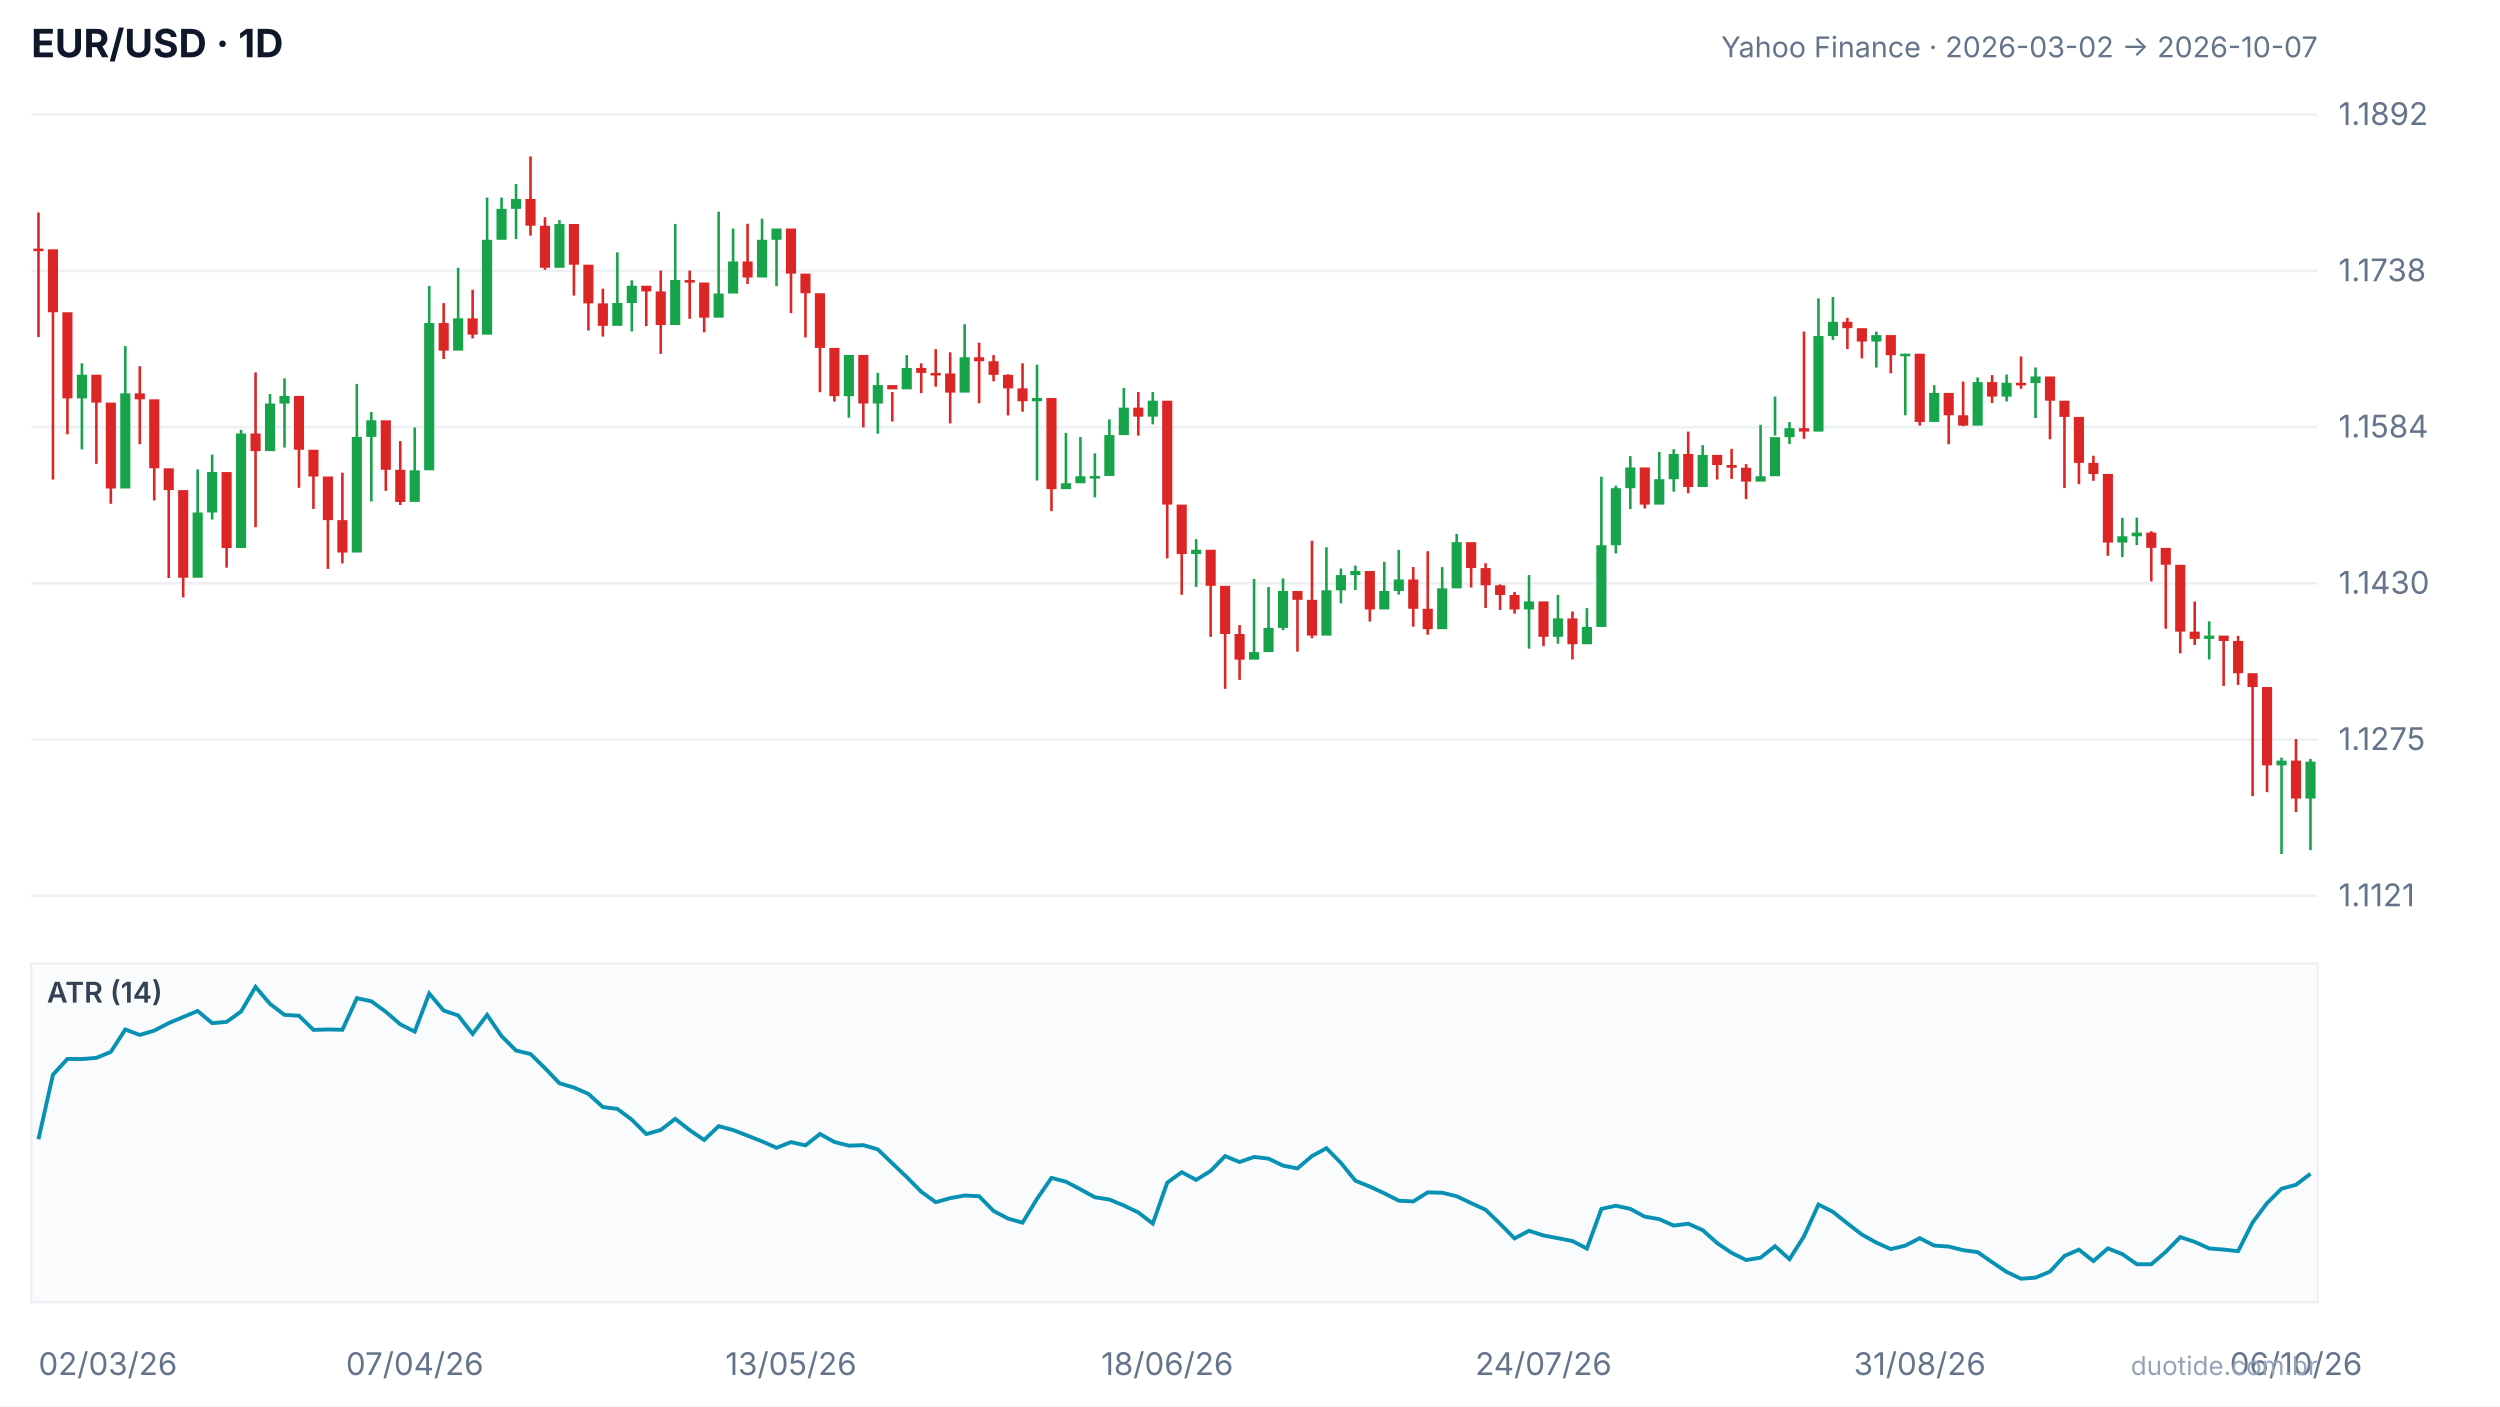
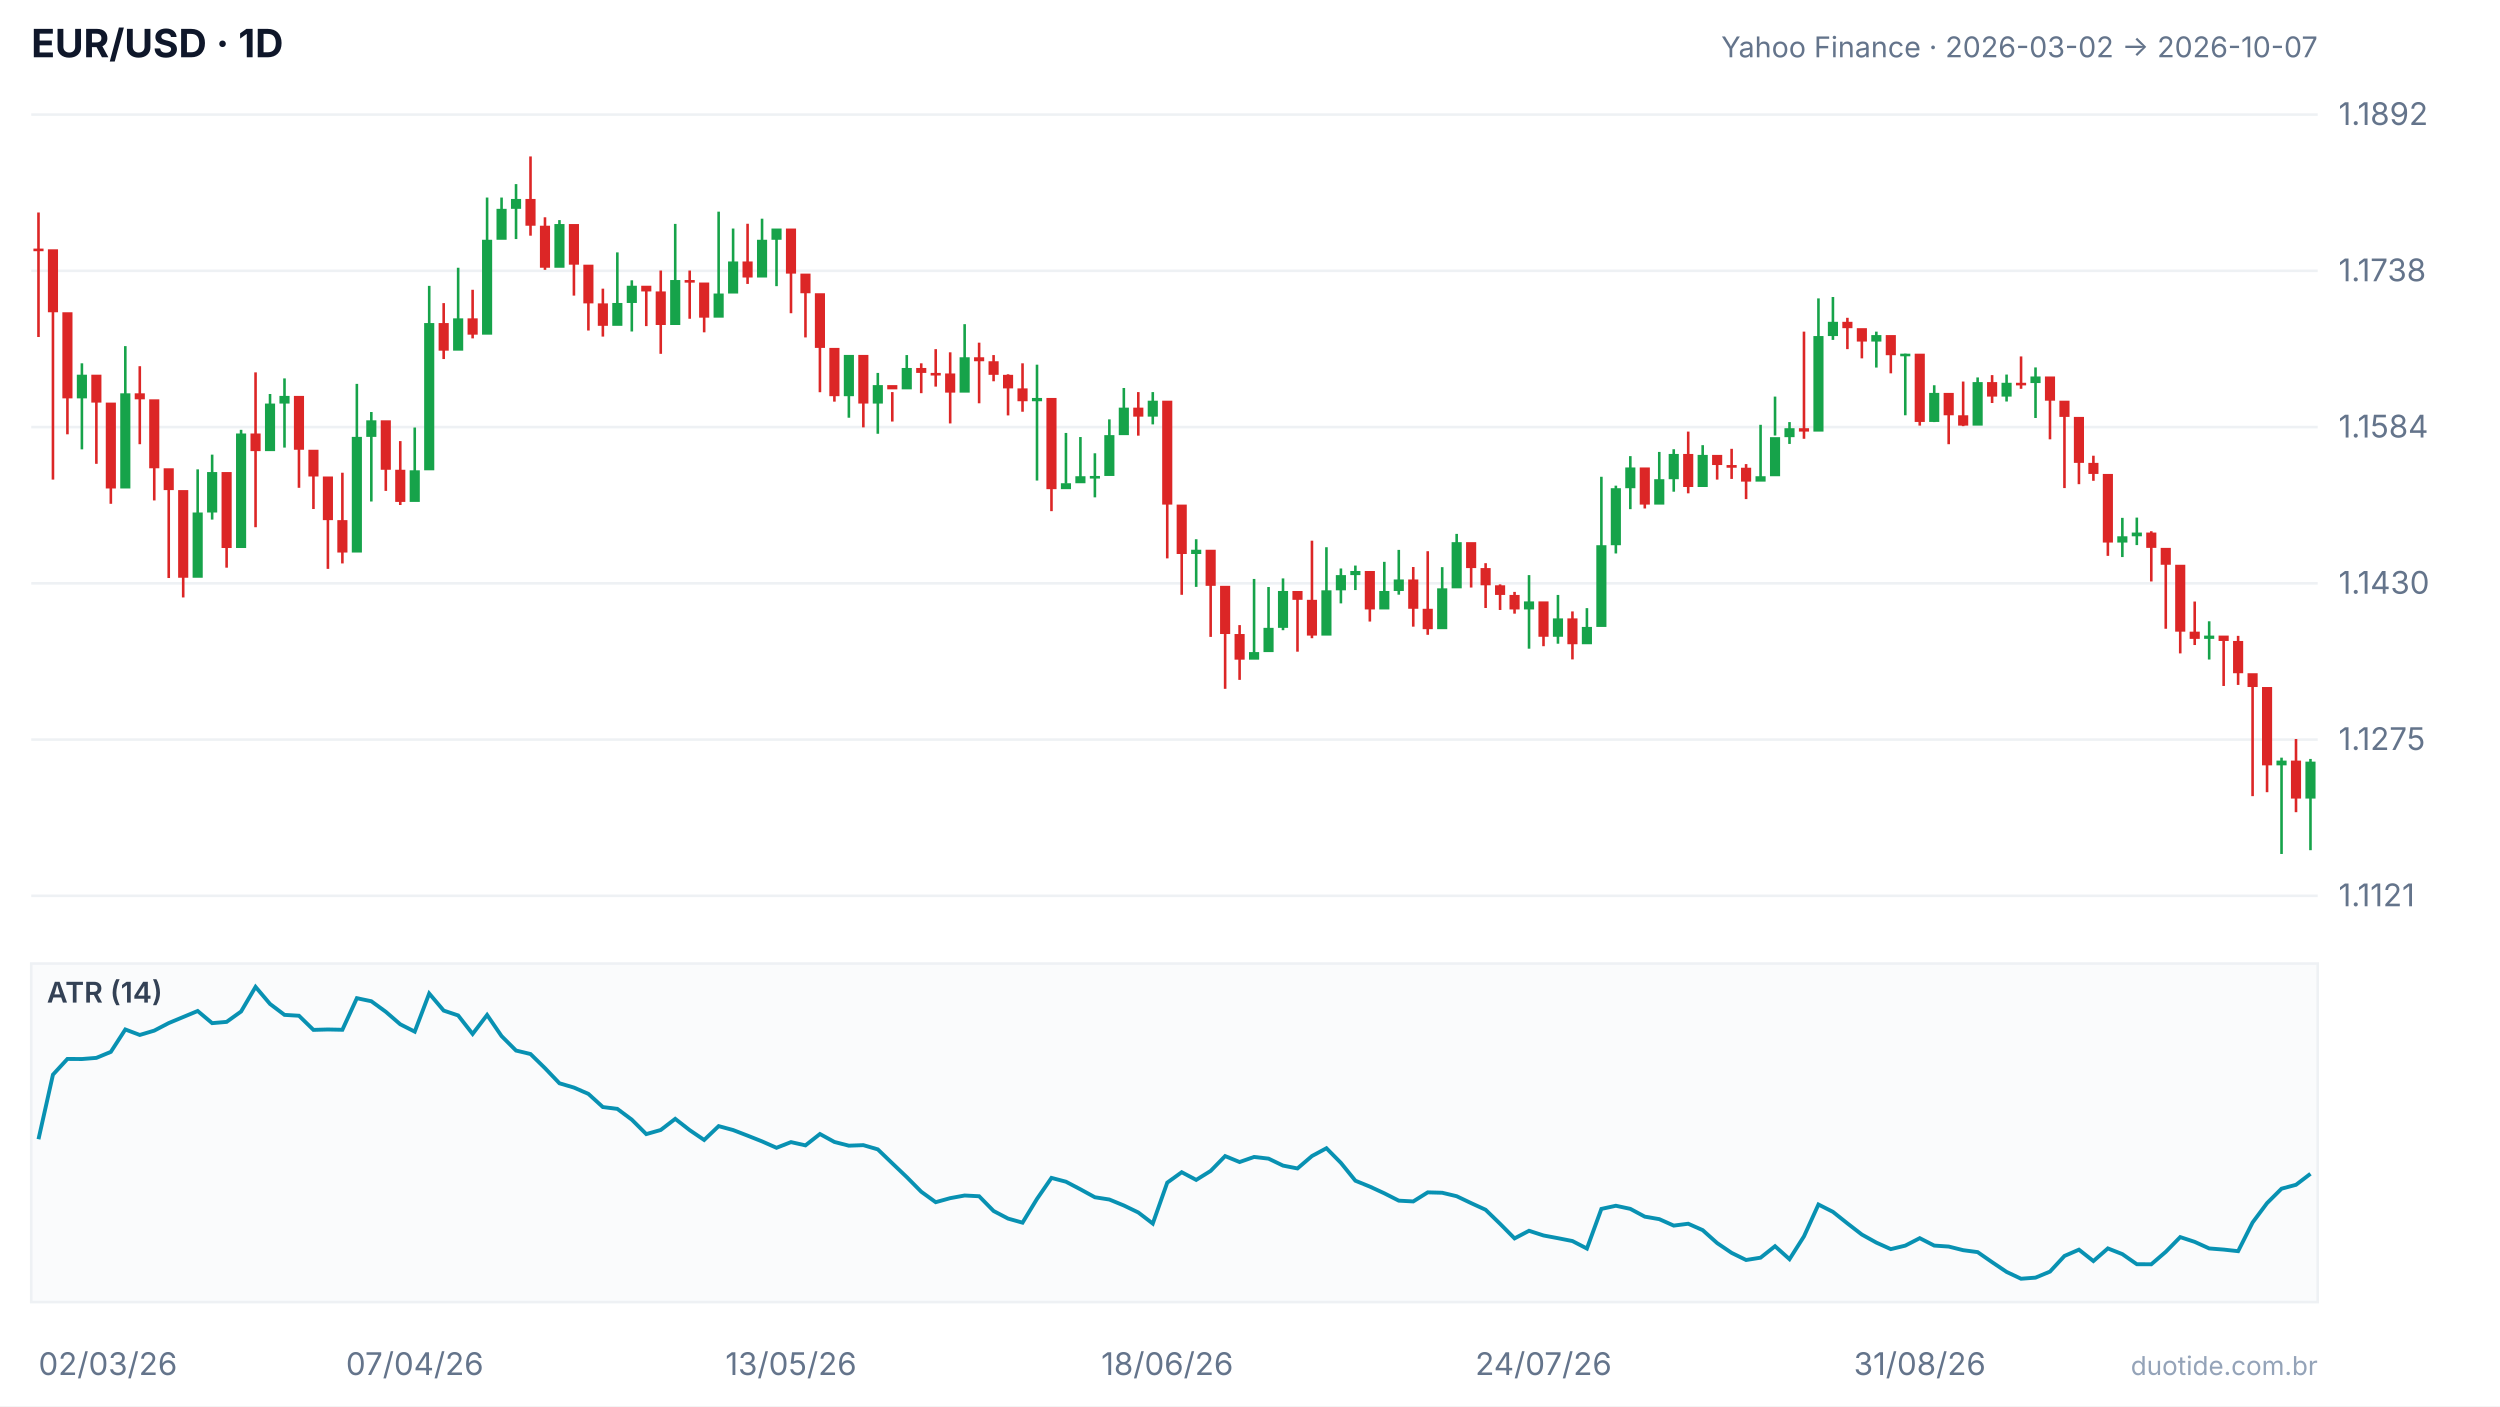
<svg xmlns="http://www.w3.org/2000/svg" viewBox="0 0 960 540" font-family="Inter,system-ui,sans-serif" font-size="12" role="img">
  <rect width="960" height="540" fill="#ffffff" />
  <text x="12" y="22" font-size="15" font-weight="700" fill="#0f172a">EUR/USD · 1D</text>
  <text x="890" y="22" font-size="11" fill="#64748b" text-anchor="end">Yahoo Finance · 2026-03-02 → 2026-10-07</text>
  <line x1="12" x2="890" y1="344" y2="344" stroke="#eef1f4" />
  <text x="898" y="348" fill="#64748b">1.1121</text>
  <line x1="12" x2="890" y1="284" y2="284" stroke="#eef1f4" />
  <text x="898" y="288" fill="#64748b">1.1275</text>
  <line x1="12" x2="890" y1="224" y2="224" stroke="#eef1f4" />
  <text x="898" y="228" fill="#64748b">1.1430</text>
  <line x1="12" x2="890" y1="164" y2="164" stroke="#eef1f4" />
  <text x="898" y="168" fill="#64748b">1.1584</text>
  <line x1="12" x2="890" y1="104" y2="104" stroke="#eef1f4" />
  <text x="898" y="108" fill="#64748b">1.1738</text>
  <line x1="12" x2="890" y1="44" y2="44" stroke="#eef1f4" />
  <text x="898" y="48" fill="#64748b">1.1892</text>
  <text x="14.778" y="528" fill="#64748b" text-anchor="start">02/03/26</text>
  <text x="159.259" y="528" fill="#64748b" text-anchor="middle">07/04/26</text>
  <text x="303.741" y="528" fill="#64748b" text-anchor="middle">13/05/26</text>
  <text x="448.222" y="528" fill="#64748b" text-anchor="middle">18/06/26</text>
  <text x="592.703" y="528" fill="#64748b" text-anchor="middle">24/07/26</text>
  <text x="737.184" y="528" fill="#64748b" text-anchor="middle">31/08/26</text>
-   <text x="881.665" y="528" fill="#64748b" text-anchor="middle">06/10/26</text>
  <line x1="14.778" x2="14.778" y1="81.598" y2="129.412" stroke="#dc2626" />
  <rect x="12.834" y="95.462" width="3.89" height="1" fill="#dc2626" />
  <line x1="20.335" x2="20.335" y1="116.074" y2="184.166" stroke="#dc2626" />
  <rect x="18.391" y="95.731" width="3.89" height="24.178" fill="#dc2626" />
  <line x1="25.892" x2="25.892" y1="136.396" y2="166.775" stroke="#dc2626" />
  <rect x="23.947" y="119.908" width="3.89" height="33.066" fill="#dc2626" />
  <line x1="31.449" x2="31.449" y1="139.51" y2="172.552" stroke="#16a34a" />
  <rect x="29.504" y="143.884" width="3.89" height="9.09" fill="#16a34a" />
  <line x1="37.006" x2="37.006" y1="148.986" y2="178.108" stroke="#dc2626" />
  <rect x="35.061" y="143.884" width="3.89" height="10.714" fill="#dc2626" />
  <line x1="42.563" x2="42.563" y1="160.199" y2="193.456" stroke="#dc2626" />
  <rect x="40.618" y="154.599" width="3.89" height="32.978" fill="#dc2626" />
  <line x1="48.12" x2="48.12" y1="132.907" y2="154.442" stroke="#16a34a" />
  <rect x="46.175" y="151.033" width="3.89" height="36.544" fill="#16a34a" />
  <line x1="53.677" x2="53.677" y1="140.618" y2="170.576" stroke="#dc2626" />
  <rect x="51.732" y="151.033" width="3.89" height="2.308" fill="#dc2626" />
  <line x1="59.234" x2="59.234" y1="170.42" y2="192.168" stroke="#dc2626" />
  <rect x="57.289" y="153.341" width="3.89" height="26.477" fill="#dc2626" />
  <line x1="64.791" x2="64.791" y1="185.252" y2="221.959" stroke="#dc2626" />
  <rect x="62.846" y="179.818" width="3.89" height="8.378" fill="#dc2626" />
  <line x1="70.348" x2="70.348" y1="196.132" y2="229.421" stroke="#dc2626" />
  <rect x="68.403" y="188.197" width="3.89" height="33.66" fill="#dc2626" />
  <line x1="75.905" x2="75.905" y1="180.233" y2="209.466" stroke="#16a34a" />
  <rect x="73.96" y="196.801" width="3.89" height="25.056" fill="#16a34a" />
  <line x1="81.462" x2="81.462" y1="174.579" y2="199.524" stroke="#16a34a" />
  <rect x="79.517" y="181.269" width="3.89" height="15.532" fill="#16a34a" />
  <line x1="87.019" x2="87.019" y1="182.408" y2="217.989" stroke="#dc2626" />
  <rect x="85.074" y="181.269" width="3.89" height="29.169" fill="#dc2626" />
  <line x1="92.576" x2="92.576" y1="165.055" y2="186.337" stroke="#16a34a" />
  <rect x="90.631" y="166.462" width="3.89" height="43.975" fill="#16a34a" />
  <line x1="98.133" x2="98.133" y1="142.989" y2="202.45" stroke="#dc2626" />
  <rect x="96.188" y="166.462" width="3.89" height="6.766" fill="#dc2626" />
  <line x1="103.69" x2="103.69" y1="151.295" y2="169.691" stroke="#16a34a" />
  <rect x="101.745" y="154.966" width="3.89" height="18.263" fill="#16a34a" />
  <line x1="109.247" x2="109.247" y1="145.305" y2="171.876" stroke="#16a34a" />
  <rect x="107.302" y="152.03" width="3.89" height="2.936" fill="#16a34a" />
  <line x1="114.804" x2="114.804" y1="167.817" y2="187.319" stroke="#dc2626" />
  <rect x="112.859" y="152.03" width="3.89" height="20.678" fill="#dc2626" />
  <line x1="120.361" x2="120.361" y1="178.211" y2="195.463" stroke="#dc2626" />
  <rect x="118.416" y="172.708" width="3.89" height="10.268" fill="#dc2626" />
  <line x1="125.918" x2="125.918" y1="187.525" y2="218.447" stroke="#dc2626" />
  <rect x="123.973" y="182.976" width="3.89" height="16.754" fill="#dc2626" />
  <line x1="131.475" x2="131.475" y1="181.527" y2="216.359" stroke="#dc2626" />
  <rect x="129.53" y="199.73" width="3.89" height="12.445" fill="#dc2626" />
  <line x1="137.032" x2="137.032" y1="147.408" y2="174.89" stroke="#16a34a" />
  <rect x="135.087" y="167.765" width="3.89" height="44.41" fill="#16a34a" />
  <line x1="142.589" x2="142.589" y1="158.211" y2="192.58" stroke="#16a34a" />
  <rect x="140.644" y="161.401" width="3.89" height="6.364" fill="#16a34a" />
  <line x1="148.146" x2="148.146" y1="177.693" y2="188.506" stroke="#dc2626" />
  <rect x="146.201" y="161.401" width="3.89" height="18.987" fill="#dc2626" />
  <line x1="153.703" x2="153.703" y1="169.379" y2="193.919" stroke="#dc2626" />
  <rect x="151.758" y="180.388" width="3.89" height="12.347" fill="#dc2626" />
  <line x1="159.259" x2="159.259" y1="164.168" y2="186.802" stroke="#16a34a" />
  <rect x="157.315" y="180.596" width="3.89" height="12.139" fill="#16a34a" />
  <line x1="164.816" x2="164.816" y1="109.776" y2="131.743" stroke="#16a34a" />
  <rect x="162.872" y="124.055" width="3.89" height="56.541" fill="#16a34a" />
  <line x1="170.373" x2="170.373" y1="116.394" y2="137.874" stroke="#dc2626" />
  <rect x="168.428" y="124.055" width="3.89" height="10.598" fill="#dc2626" />
  <line x1="175.93" x2="175.93" y1="102.818" y2="127.345" stroke="#16a34a" />
  <rect x="173.985" y="122.248" width="3.89" height="12.404" fill="#16a34a" />
  <line x1="181.487" x2="181.487" y1="111.273" y2="129.942" stroke="#dc2626" />
  <rect x="179.542" y="122.248" width="3.89" height="6.263" fill="#dc2626" />
  <line x1="187.044" x2="187.044" y1="75.856" y2="96.699" stroke="#16a34a" />
  <rect x="185.099" y="92.071" width="3.89" height="36.44" fill="#16a34a" />
  <line x1="192.601" x2="192.601" y1="75.856" y2="90.078" stroke="#16a34a" />
  <rect x="190.656" y="80.192" width="3.89" height="11.88" fill="#16a34a" />
  <line x1="198.158" x2="198.158" y1="70.697" y2="91.802" stroke="#16a34a" />
  <rect x="196.213" y="76.399" width="3.89" height="3.793" fill="#16a34a" />
  <line x1="203.715" x2="203.715" y1="60.071" y2="90.509" stroke="#dc2626" />
  <rect x="201.77" y="76.399" width="3.89" height="10.28" fill="#dc2626" />
  <line x1="209.272" x2="209.272" y1="83.437" y2="103.622" stroke="#dc2626" />
  <rect x="207.327" y="86.679" width="3.89" height="16.139" fill="#dc2626" />
  <line x1="214.829" x2="214.829" y1="84.518" y2="102.068" stroke="#16a34a" />
  <rect x="212.884" y="86.031" width="3.89" height="16.787" fill="#16a34a" />
  <line x1="220.386" x2="220.386" y1="95.085" y2="113.514" stroke="#dc2626" />
  <rect x="218.441" y="86.031" width="3.89" height="15.607" fill="#dc2626" />
  <line x1="225.943" x2="225.943" y1="112.447" y2="126.921" stroke="#dc2626" />
  <rect x="223.998" y="101.638" width="3.89" height="14.862" fill="#dc2626" />
  <line x1="231.5" x2="231.5" y1="110.845" y2="129.253" stroke="#dc2626" />
  <rect x="229.555" y="116.501" width="3.89" height="8.616" fill="#dc2626" />
  <line x1="237.057" x2="237.057" y1="96.914" y2="116.554" stroke="#16a34a" />
  <rect x="235.112" y="116.341" width="3.89" height="8.776" fill="#16a34a" />
  <line x1="242.614" x2="242.614" y1="107.637" y2="127.292" stroke="#16a34a" />
  <rect x="240.669" y="109.723" width="3.89" height="6.618" fill="#16a34a" />
  <line x1="248.171" x2="248.171" y1="110.311" y2="125.223" stroke="#dc2626" />
  <rect x="246.226" y="109.723" width="3.89" height="2.19" fill="#dc2626" />
  <line x1="253.728" x2="253.728" y1="103.89" y2="135.868" stroke="#dc2626" />
  <rect x="251.783" y="111.913" width="3.89" height="12.885" fill="#dc2626" />
  <line x1="259.285" x2="259.285" y1="85.977" y2="111.326" stroke="#16a34a" />
  <rect x="257.34" y="107.531" width="3.89" height="17.267" fill="#16a34a" />
  <line x1="264.842" x2="264.842" y1="103.89" y2="122.407" stroke="#dc2626" />
  <rect x="262.897" y="107.531" width="3.89" height="1" fill="#dc2626" />
  <line x1="270.399" x2="270.399" y1="112.447" y2="127.611" stroke="#dc2626" />
  <rect x="268.454" y="108.494" width="3.89" height="13.489" fill="#dc2626" />
  <line x1="275.956" x2="275.956" y1="81.274" y2="113.941" stroke="#16a34a" />
  <rect x="274.011" y="112.714" width="3.89" height="9.268" fill="#16a34a" />
  <line x1="281.513" x2="281.513" y1="87.759" y2="100.673" stroke="#16a34a" />
  <rect x="279.568" y="100.404" width="3.89" height="12.31" fill="#16a34a" />
  <line x1="287.07" x2="287.07" y1="85.923" y2="109.028" stroke="#dc2626" />
  <rect x="285.125" y="100.404" width="3.89" height="6.163" fill="#dc2626" />
  <line x1="292.627" x2="292.627" y1="83.978" y2="99.653" stroke="#16a34a" />
  <rect x="290.682" y="92.071" width="3.89" height="14.496" fill="#16a34a" />
  <line x1="298.184" x2="298.184" y1="88.298" y2="109.883" stroke="#16a34a" />
  <rect x="296.239" y="87.759" width="3.89" height="4.313" fill="#16a34a" />
  <line x1="303.741" x2="303.741" y1="102.282" y2="120.281" stroke="#dc2626" />
  <rect x="301.796" y="87.759" width="3.89" height="17.31" fill="#dc2626" />
  <line x1="309.297" x2="309.297" y1="110.471" y2="129.571" stroke="#dc2626" />
  <rect x="307.353" y="105.068" width="3.89" height="7.539" fill="#dc2626" />
  <line x1="314.854" x2="314.854" y1="132.642" y2="150.613" stroke="#dc2626" />
  <rect x="312.909" y="112.607" width="3.89" height="20.987" fill="#dc2626" />
  <line x1="320.411" x2="320.411" y1="134.758" y2="154.232" stroke="#dc2626" />
  <rect x="318.466" y="133.594" width="3.89" height="18.541" fill="#dc2626" />
  <line x1="325.968" x2="325.968" y1="136.343" y2="160.408" stroke="#16a34a" />
  <rect x="324.023" y="136.29" width="3.89" height="15.845" fill="#16a34a" />
  <line x1="331.525" x2="331.525" y1="140.565" y2="164.115" stroke="#dc2626" />
  <rect x="329.58" y="136.29" width="3.89" height="18.675" fill="#dc2626" />
  <line x1="337.082" x2="337.082" y1="143.2" y2="166.566" stroke="#16a34a" />
  <rect x="335.137" y="147.882" width="3.89" height="7.084" fill="#16a34a" />
  <line x1="342.639" x2="342.639" y1="150.561" y2="161.871" stroke="#dc2626" />
  <rect x="340.694" y="147.882" width="3.89" height="1.629" fill="#dc2626" />
  <line x1="348.196" x2="348.196" y1="136.343" y2="145.937" stroke="#16a34a" />
  <rect x="346.251" y="141.303" width="3.89" height="8.207" fill="#16a34a" />
  <line x1="353.753" x2="353.753" y1="139.51" y2="150.98" stroke="#dc2626" />
  <rect x="351.808" y="141.303" width="3.89" height="1.897" fill="#dc2626" />
  <line x1="359.31" x2="359.31" y1="134.07" y2="148.46" stroke="#dc2626" />
  <rect x="357.365" y="143.2" width="3.89" height="1" fill="#dc2626" />
  <line x1="364.867" x2="364.867" y1="135.286" y2="162.601" stroke="#dc2626" />
  <rect x="362.922" y="143.41" width="3.89" height="7.36" fill="#dc2626" />
  <line x1="370.424" x2="370.424" y1="124.48" y2="147.671" stroke="#16a34a" />
  <rect x="368.479" y="137.188" width="3.89" height="13.582" fill="#16a34a" />
  <line x1="375.981" x2="375.981" y1="131.584" y2="154.861" stroke="#dc2626" />
  <rect x="374.036" y="137.188" width="3.89" height="1.531" fill="#dc2626" />
  <line x1="381.538" x2="381.538" y1="136.343" y2="146.41" stroke="#dc2626" />
  <rect x="379.593" y="138.719" width="3.89" height="5.218" fill="#dc2626" />
  <line x1="387.095" x2="387.095" y1="143.726" y2="159.519" stroke="#dc2626" />
  <rect x="385.15" y="143.937" width="3.89" height="5.206" fill="#dc2626" />
  <line x1="392.652" x2="392.652" y1="139.51" y2="158.107" stroke="#dc2626" />
  <rect x="390.707" y="149.143" width="3.89" height="4.932" fill="#dc2626" />
  <line x1="398.209" x2="398.209" y1="140.037" y2="184.528" stroke="#16a34a" />
  <rect x="396.264" y="152.816" width="3.89" height="1.259" fill="#16a34a" />
  <line x1="403.766" x2="403.766" y1="175.513" y2="196.286" stroke="#dc2626" />
  <rect x="401.821" y="152.816" width="3.89" height="35.019" fill="#dc2626" />
  <line x1="409.323" x2="409.323" y1="166.253" y2="185.769" stroke="#16a34a" />
  <rect x="407.378" y="185.562" width="3.89" height="2.273" fill="#16a34a" />
  <line x1="414.88" x2="414.88" y1="167.817" y2="183.39" stroke="#16a34a" />
  <rect x="412.935" y="182.873" width="3.89" height="2.689" fill="#16a34a" />
  <line x1="420.437" x2="420.437" y1="174.059" y2="190.982" stroke="#16a34a" />
  <rect x="418.492" y="182.77" width="3.89" height="1" fill="#16a34a" />
  <line x1="425.994" x2="425.994" y1="161.035" y2="174.059" stroke="#16a34a" />
  <rect x="424.049" y="167.088" width="3.89" height="15.682" fill="#16a34a" />
  <line x1="431.551" x2="431.551" y1="148.986" y2="159.832" stroke="#16a34a" />
  <rect x="429.606" y="156.537" width="3.89" height="10.551" fill="#16a34a" />
  <line x1="437.108" x2="437.108" y1="150.561" y2="167.296" stroke="#dc2626" />
  <rect x="435.163" y="156.537" width="3.89" height="3.453" fill="#dc2626" />
  <line x1="442.665" x2="442.665" y1="150.561" y2="162.967" stroke="#16a34a" />
  <rect x="440.72" y="153.865" width="3.89" height="6.125" fill="#16a34a" />
  <line x1="448.222" x2="448.222" y1="184.942" y2="214.421" stroke="#dc2626" />
  <rect x="446.277" y="153.865" width="3.89" height="39.9" fill="#dc2626" />
  <line x1="453.778" x2="453.778" y1="206.038" y2="228.407" stroke="#dc2626" />
  <rect x="451.834" y="193.765" width="3.89" height="18.972" fill="#dc2626" />
  <line x1="459.335" x2="459.335" y1="207.062" y2="225.363" stroke="#16a34a" />
  <rect x="457.391" y="211.102" width="3.89" height="1.635" fill="#16a34a" />
  <line x1="464.892" x2="464.892" y1="220.331" y2="244.572" stroke="#dc2626" />
  <rect x="462.947" y="211.102" width="3.89" height="13.855" fill="#dc2626" />
  <line x1="470.449" x2="470.449" y1="241.6" y2="264.513" stroke="#dc2626" />
  <rect x="468.504" y="224.956" width="3.89" height="18.507" fill="#dc2626" />
  <line x1="476.006" x2="476.006" y1="240.037" y2="261.069" stroke="#dc2626" />
  <rect x="474.061" y="243.464" width="3.89" height="9.848" fill="#dc2626" />
  <line x1="481.563" x2="481.563" y1="222.315" y2="253.061" stroke="#16a34a" />
  <rect x="479.618" y="250.402" width="3.89" height="2.909" fill="#16a34a" />
  <line x1="487.12" x2="487.12" y1="225.413" y2="242.608" stroke="#16a34a" />
  <rect x="485.175" y="241.096" width="3.89" height="9.307" fill="#16a34a" />
  <line x1="492.677" x2="492.677" y1="222.111" y2="242.003" stroke="#16a34a" />
  <rect x="490.732" y="226.936" width="3.89" height="14.16" fill="#16a34a" />
  <line x1="498.234" x2="498.234" y1="228.964" y2="250.251" stroke="#dc2626" />
  <rect x="496.289" y="226.936" width="3.89" height="3.396" fill="#dc2626" />
  <line x1="503.791" x2="503.791" y1="207.625" y2="245.075" stroke="#dc2626" />
  <rect x="501.846" y="230.332" width="3.89" height="13.736" fill="#dc2626" />
  <line x1="509.348" x2="509.348" y1="210.131" y2="227.291" stroke="#16a34a" />
  <rect x="507.403" y="226.683" width="3.89" height="17.386" fill="#16a34a" />
  <line x1="514.905" x2="514.905" y1="218.295" y2="231.7" stroke="#16a34a" />
  <rect x="512.96" y="220.84" width="3.89" height="5.843" fill="#16a34a" />
  <line x1="520.462" x2="520.462" y1="217.174" y2="226.581" stroke="#16a34a" />
  <rect x="518.517" y="219.262" width="3.89" height="1.578" fill="#16a34a" />
  <line x1="526.019" x2="526.019" y1="222.874" y2="238.675" stroke="#dc2626" />
  <rect x="524.074" y="219.262" width="3.89" height="14.765" fill="#dc2626" />
  <line x1="531.576" x2="531.576" y1="215.747" y2="227.24" stroke="#16a34a" />
  <rect x="529.631" y="226.936" width="3.89" height="7.091" fill="#16a34a" />
  <line x1="537.133" x2="537.133" y1="211.153" y2="228.356" stroke="#16a34a" />
  <rect x="535.188" y="222.518" width="3.89" height="4.418" fill="#16a34a" />
  <line x1="542.69" x2="542.69" y1="217.735" y2="240.642" stroke="#dc2626" />
  <rect x="540.745" y="222.518" width="3.89" height="11.256" fill="#dc2626" />
  <line x1="548.247" x2="548.247" y1="211.664" y2="243.766" stroke="#dc2626" />
  <rect x="546.302" y="233.774" width="3.89" height="7.826" fill="#dc2626" />
  <line x1="553.804" x2="553.804" y1="217.786" y2="232.965" stroke="#16a34a" />
  <rect x="551.859" y="225.921" width="3.89" height="15.679" fill="#16a34a" />
  <line x1="559.361" x2="559.361" y1="205.013" y2="220.585" stroke="#16a34a" />
  <rect x="557.416" y="208.187" width="3.89" height="17.734" fill="#16a34a" />
  <line x1="564.918" x2="564.918" y1="214.726" y2="225.617" stroke="#dc2626" />
  <rect x="562.973" y="208.187" width="3.89" height="9.955" fill="#dc2626" />
  <line x1="570.475" x2="570.475" y1="216.257" y2="233.471" stroke="#dc2626" />
  <rect x="568.53" y="218.142" width="3.89" height="6.611" fill="#dc2626" />
  <line x1="576.032" x2="576.032" y1="224.398" y2="234.23" stroke="#dc2626" />
  <rect x="574.087" y="224.753" width="3.89" height="3.704" fill="#dc2626" />
  <line x1="581.589" x2="581.589" y1="227.291" y2="235.645" stroke="#dc2626" />
  <rect x="579.644" y="228.458" width="3.89" height="5.57" fill="#dc2626" />
  <line x1="587.146" x2="587.146" y1="220.84" y2="249.097" stroke="#16a34a" />
  <rect x="585.201" y="230.941" width="3.89" height="3.087" fill="#16a34a" />
  <line x1="592.703" x2="592.703" y1="235.544" y2="248.142" stroke="#dc2626" />
  <rect x="590.758" y="230.941" width="3.89" height="13.581" fill="#dc2626" />
  <line x1="598.259" x2="598.259" y1="228.458" y2="247.187" stroke="#16a34a" />
  <rect x="596.315" y="237.463" width="3.89" height="7.058" fill="#16a34a" />
  <line x1="603.816" x2="603.816" y1="234.786" y2="253.212" stroke="#dc2626" />
  <rect x="601.872" y="237.463" width="3.89" height="9.925" fill="#dc2626" />
  <line x1="609.373" x2="609.373" y1="233.522" y2="244.873" stroke="#16a34a" />
  <rect x="607.428" y="240.743" width="3.89" height="6.645" fill="#16a34a" />
  <line x1="614.93" x2="614.93" y1="183.08" y2="221.755" stroke="#16a34a" />
  <rect x="612.985" y="209.364" width="3.89" height="31.379" fill="#16a34a" />
  <line x1="620.487" x2="620.487" y1="186.493" y2="212.532" stroke="#16a34a" />
  <rect x="618.542" y="187.473" width="3.89" height="21.89" fill="#16a34a" />
  <line x1="626.044" x2="626.044" y1="175.15" y2="195.515" stroke="#16a34a" />
  <rect x="624.099" y="179.507" width="3.89" height="7.966" fill="#16a34a" />
  <line x1="631.601" x2="631.601" y1="184.425" y2="195.258" stroke="#dc2626" />
  <rect x="629.656" y="179.507" width="3.89" height="14.257" fill="#dc2626" />
  <line x1="637.158" x2="637.158" y1="173.54" y2="185.924" stroke="#16a34a" />
  <rect x="635.213" y="184.012" width="3.89" height="9.753" fill="#16a34a" />
  <line x1="642.715" x2="642.715" y1="172.5" y2="188.816" stroke="#16a34a" />
  <rect x="640.77" y="174.319" width="3.89" height="9.693" fill="#16a34a" />
  <line x1="648.272" x2="648.272" y1="165.732" y2="189.435" stroke="#dc2626" />
  <rect x="646.327" y="174.319" width="3.89" height="12.69" fill="#dc2626" />
  <line x1="653.829" x2="653.829" y1="170.94" y2="179.3" stroke="#16a34a" />
  <rect x="651.884" y="174.683" width="3.89" height="12.326" fill="#16a34a" />
  <line x1="659.386" x2="659.386" y1="176.136" y2="184.166" stroke="#dc2626" />
  <rect x="657.441" y="174.683" width="3.89" height="3.891" fill="#dc2626" />
  <line x1="664.943" x2="664.943" y1="172.345" y2="183.908" stroke="#dc2626" />
  <rect x="662.998" y="178.574" width="3.89" height="1.037" fill="#dc2626" />
  <line x1="670.5" x2="670.5" y1="178.211" y2="191.653" stroke="#dc2626" />
  <rect x="668.555" y="179.611" width="3.89" height="5.331" fill="#dc2626" />
  <line x1="676.057" x2="676.057" y1="163.124" y2="183.96" stroke="#16a34a" />
  <rect x="674.112" y="182.873" width="3.89" height="2.069" fill="#16a34a" />
  <line x1="681.614" x2="681.614" y1="152.292" y2="167.244" stroke="#16a34a" />
  <rect x="679.669" y="167.869" width="3.89" height="15.004" fill="#16a34a" />
  <line x1="687.171" x2="687.171" y1="162.079" y2="170.472" stroke="#16a34a" />
  <rect x="685.226" y="164.428" width="3.89" height="3.441" fill="#16a34a" />
  <line x1="692.728" x2="692.728" y1="127.345" y2="168.494" stroke="#dc2626" />
  <rect x="690.783" y="164.428" width="3.89" height="1.304" fill="#dc2626" />
  <line x1="698.285" x2="698.285" y1="114.582" y2="130.419" stroke="#16a34a" />
  <rect x="696.34" y="129.042" width="3.89" height="36.691" fill="#16a34a" />
  <line x1="703.842" x2="703.842" y1="114.048" y2="130.525" stroke="#16a34a" />
  <rect x="701.897" y="123.577" width="3.89" height="5.465" fill="#16a34a" />
  <line x1="709.399" x2="709.399" y1="122.036" y2="134.07" stroke="#dc2626" />
  <rect x="707.454" y="123.577" width="3.89" height="2.443" fill="#dc2626" />
  <line x1="714.956" x2="714.956" y1="128.406" y2="137.611" stroke="#dc2626" />
  <rect x="713.011" y="126.019" width="3.89" height="5.141" fill="#dc2626" />
  <line x1="720.513" x2="720.513" y1="127.345" y2="141.145" stroke="#16a34a" />
  <rect x="718.568" y="128.671" width="3.89" height="2.49" fill="#16a34a" />
  <line x1="726.07" x2="726.07" y1="133.7" y2="143.358" stroke="#dc2626" />
  <rect x="724.125" y="128.671" width="3.89" height="7.725" fill="#dc2626" />
  <line x1="731.627" x2="731.627" y1="135.815" y2="159.467" stroke="#16a34a" />
  <rect x="729.682" y="135.815" width="3.89" height="1" fill="#16a34a" />
  <line x1="737.184" x2="737.184" y1="148.986" y2="163.437" stroke="#dc2626" />
  <rect x="735.239" y="135.815" width="3.89" height="26.213" fill="#dc2626" />
  <line x1="742.741" x2="742.741" y1="147.934" y2="162.079" stroke="#16a34a" />
  <rect x="740.796" y="150.875" width="3.89" height="11.152" fill="#16a34a" />
  <line x1="748.297" x2="748.297" y1="155.856" y2="170.576" stroke="#dc2626" />
  <rect x="746.353" y="150.875" width="3.89" height="8.591" fill="#dc2626" />
  <line x1="753.854" x2="753.854" y1="146.515" y2="163.646" stroke="#dc2626" />
  <rect x="751.909" y="159.467" width="3.89" height="3.97" fill="#dc2626" />
  <line x1="759.411" x2="759.411" y1="144.937" y2="162.654" stroke="#16a34a" />
  <rect x="757.466" y="146.725" width="3.89" height="16.712" fill="#16a34a" />
  <line x1="764.968" x2="764.968" y1="144.042" y2="154.756" stroke="#dc2626" />
  <rect x="763.023" y="146.725" width="3.89" height="5.567" fill="#dc2626" />
  <line x1="770.525" x2="770.525" y1="143.832" y2="154.18" stroke="#16a34a" />
  <rect x="768.58" y="146.988" width="3.89" height="5.304" fill="#16a34a" />
  <line x1="776.082" x2="776.082" y1="136.871" y2="149.3" stroke="#dc2626" />
  <rect x="774.137" y="146.988" width="3.89" height="1" fill="#dc2626" />
  <line x1="781.639" x2="781.639" y1="141.092" y2="160.513" stroke="#16a34a" />
  <rect x="779.694" y="144.569" width="3.89" height="2.525" fill="#16a34a" />
  <line x1="787.196" x2="787.196" y1="150.035" y2="168.702" stroke="#dc2626" />
  <rect x="785.251" y="144.569" width="3.89" height="9.296" fill="#dc2626" />
  <line x1="792.753" x2="792.753" y1="159.467" y2="187.422" stroke="#dc2626" />
  <rect x="790.808" y="153.865" width="3.89" height="6.229" fill="#dc2626" />
  <line x1="798.31" x2="798.31" y1="176.136" y2="185.924" stroke="#dc2626" />
  <rect x="796.365" y="160.094" width="3.89" height="17.651" fill="#dc2626" />
  <line x1="803.867" x2="803.867" y1="174.994" y2="184.632" stroke="#dc2626" />
  <rect x="801.922" y="177.745" width="3.89" height="4.249" fill="#dc2626" />
  <line x1="809.424" x2="809.424" y1="197.469" y2="213.451" stroke="#dc2626" />
  <rect x="807.479" y="181.993" width="3.89" height="26.348" fill="#dc2626" />
  <line x1="814.981" x2="814.981" y1="198.857" y2="213.911" stroke="#16a34a" />
  <rect x="813.036" y="205.935" width="3.89" height="2.406" fill="#16a34a" />
  <line x1="820.538" x2="820.538" y1="198.754" y2="209.313" stroke="#16a34a" />
  <rect x="818.593" y="204.501" width="3.89" height="1.434" fill="#16a34a" />
  <line x1="826.095" x2="826.095" y1="203.988" y2="223.28" stroke="#dc2626" />
  <rect x="824.15" y="204.501" width="3.89" height="5.885" fill="#dc2626" />
  <line x1="831.652" x2="831.652" y1="215.747" y2="241.449" stroke="#dc2626" />
  <rect x="829.707" y="210.387" width="3.89" height="6.482" fill="#dc2626" />
  <line x1="837.209" x2="837.209" y1="235.544" y2="250.904" stroke="#dc2626" />
  <rect x="835.264" y="216.868" width="3.89" height="25.689" fill="#dc2626" />
  <line x1="842.766" x2="842.766" y1="230.991" y2="247.69" stroke="#dc2626" />
  <rect x="840.821" y="242.558" width="3.89" height="2.769" fill="#dc2626" />
  <line x1="848.323" x2="848.323" y1="238.574" y2="253.262" stroke="#16a34a" />
  <rect x="846.378" y="244.068" width="3.89" height="1.258" fill="#16a34a" />
  <line x1="853.88" x2="853.88" y1="246.131" y2="263.415" stroke="#dc2626" />
  <rect x="851.935" y="244.068" width="3.89" height="2.063" fill="#dc2626" />
  <line x1="859.437" x2="859.437" y1="244.169" y2="263.016" stroke="#dc2626" />
  <rect x="857.492" y="246.131" width="3.89" height="12.388" fill="#dc2626" />
  <line x1="864.994" x2="864.994" y1="259.169" y2="305.721" stroke="#dc2626" />
  <rect x="863.049" y="258.519" width="3.89" height="5.295" fill="#dc2626" />
  <line x1="870.551" x2="870.551" y1="280.119" y2="304.204" stroke="#dc2626" />
  <rect x="868.606" y="263.815" width="3.89" height="30.078" fill="#dc2626" />
  <line x1="876.108" x2="876.108" y1="290.938" y2="327.929" stroke="#16a34a" />
  <rect x="874.163" y="292.071" width="3.89" height="1.822" fill="#16a34a" />
  <line x1="881.665" x2="881.665" y1="283.781" y2="311.881" stroke="#dc2626" />
  <rect x="879.72" y="292.071" width="3.89" height="14.58" fill="#dc2626" />
  <line x1="887.222" x2="887.222" y1="291.431" y2="326.475" stroke="#16a34a" />
  <rect x="885.277" y="292.465" width="3.89" height="14.186" fill="#16a34a" />
  <rect x="12" y="370" width="878" height="130" fill="#fafbfc" stroke="#eef1f4" />
  <text x="18" y="385" font-size="11" font-weight="600" fill="#334155">ATR (14)</text>
  <polyline fill="none" stroke="#0891b2" stroke-width="1.5" points="14.778,437.464 20.335,412.668 25.892,406.629 31.449,406.669 37.006,406.225 42.563,403.918 48.12,395.315 53.677,397.424 59.234,395.758 64.791,392.858 70.348,390.539 75.905,388.222 81.462,392.886 87.019,392.405 92.576,388.419 98.133,378.966 103.69,385.522 109.247,389.714 114.804,390.045 120.361,395.473 125.918,395.318 131.475,395.436 137.032,383.313 142.589,384.477 148.146,388.526 153.703,393.333 159.259,396.152 164.816,381.505 170.373,388.065 175.93,389.925 181.487,397.032 187.044,389.743 192.601,397.866 198.158,403.41 203.715,404.745 209.272,410.174 214.829,415.985 220.386,417.629 225.943,420.054 231.5,425.116 237.057,425.813 242.614,429.954 248.171,435.496 253.728,433.91 259.285,429.641 264.842,433.972 270.399,437.75 275.956,432.435 281.513,433.937 287.07,436.087 292.627,438.295 298.184,440.755 303.741,438.571 309.297,439.819 314.854,435.46 320.411,438.51 325.968,439.942 331.525,439.735 337.082,441.364 342.639,446.709 348.196,452.008 353.753,457.622 359.31,461.642 364.867,460.093 370.424,459.073 375.981,459.358 381.538,465.02 387.095,467.938 392.652,469.502 398.209,460.374 403.766,452.315 409.323,453.775 414.88,456.698 420.437,459.749 425.994,460.616 431.551,462.905 437.108,465.589 442.665,469.85 448.222,454.132 453.778,450.126 459.335,453.083 464.892,449.631 470.449,443.938 476.006,446.222 481.563,444.27 487.12,444.912 492.677,447.592 498.234,448.681 503.791,443.917 509.348,440.928 514.905,446.543 520.462,453.39 526.019,455.66 531.576,458.23 537.133,461.057 542.69,461.351 548.247,457.867 553.804,458.018 559.361,459.346 564.918,462.001 570.475,464.554 576.032,469.941 581.589,475.548 587.146,472.621 592.703,474.42 598.259,475.467 603.816,476.563 609.373,479.444 614.93,464.223 620.487,463.011 626.044,464.204 631.601,467.198 637.158,468.15 642.715,470.631 648.272,469.916 653.829,472.372 659.386,477.343 664.943,481.109 670.5,483.839 676.057,482.951 681.614,478.545 687.171,483.521 692.728,474.757 698.285,462.532 703.842,465.348 709.399,469.779 714.956,474.073 720.513,477.159 726.07,479.662 731.627,478.323 737.184,475.457 742.741,478.303 748.297,478.676 753.854,480.072 759.411,480.808 764.968,484.674 770.525,488.413 776.082,491.034 781.639,490.612 787.196,488.294 792.753,482.291 798.31,479.874 803.867,484.246 809.424,479.39 814.981,481.584 820.538,485.457 826.095,485.486 831.652,480.703 837.209,475.047 842.766,476.879 848.323,479.401 853.88,479.84 859.437,480.451 864.994,469.433 870.551,461.986 876.108,456.459 881.665,454.96 887.222,450.73" />
  <text x="890" y="528" font-size="10" fill="#94a3b8" text-anchor="end">duotide.com.br</text>
</svg>
